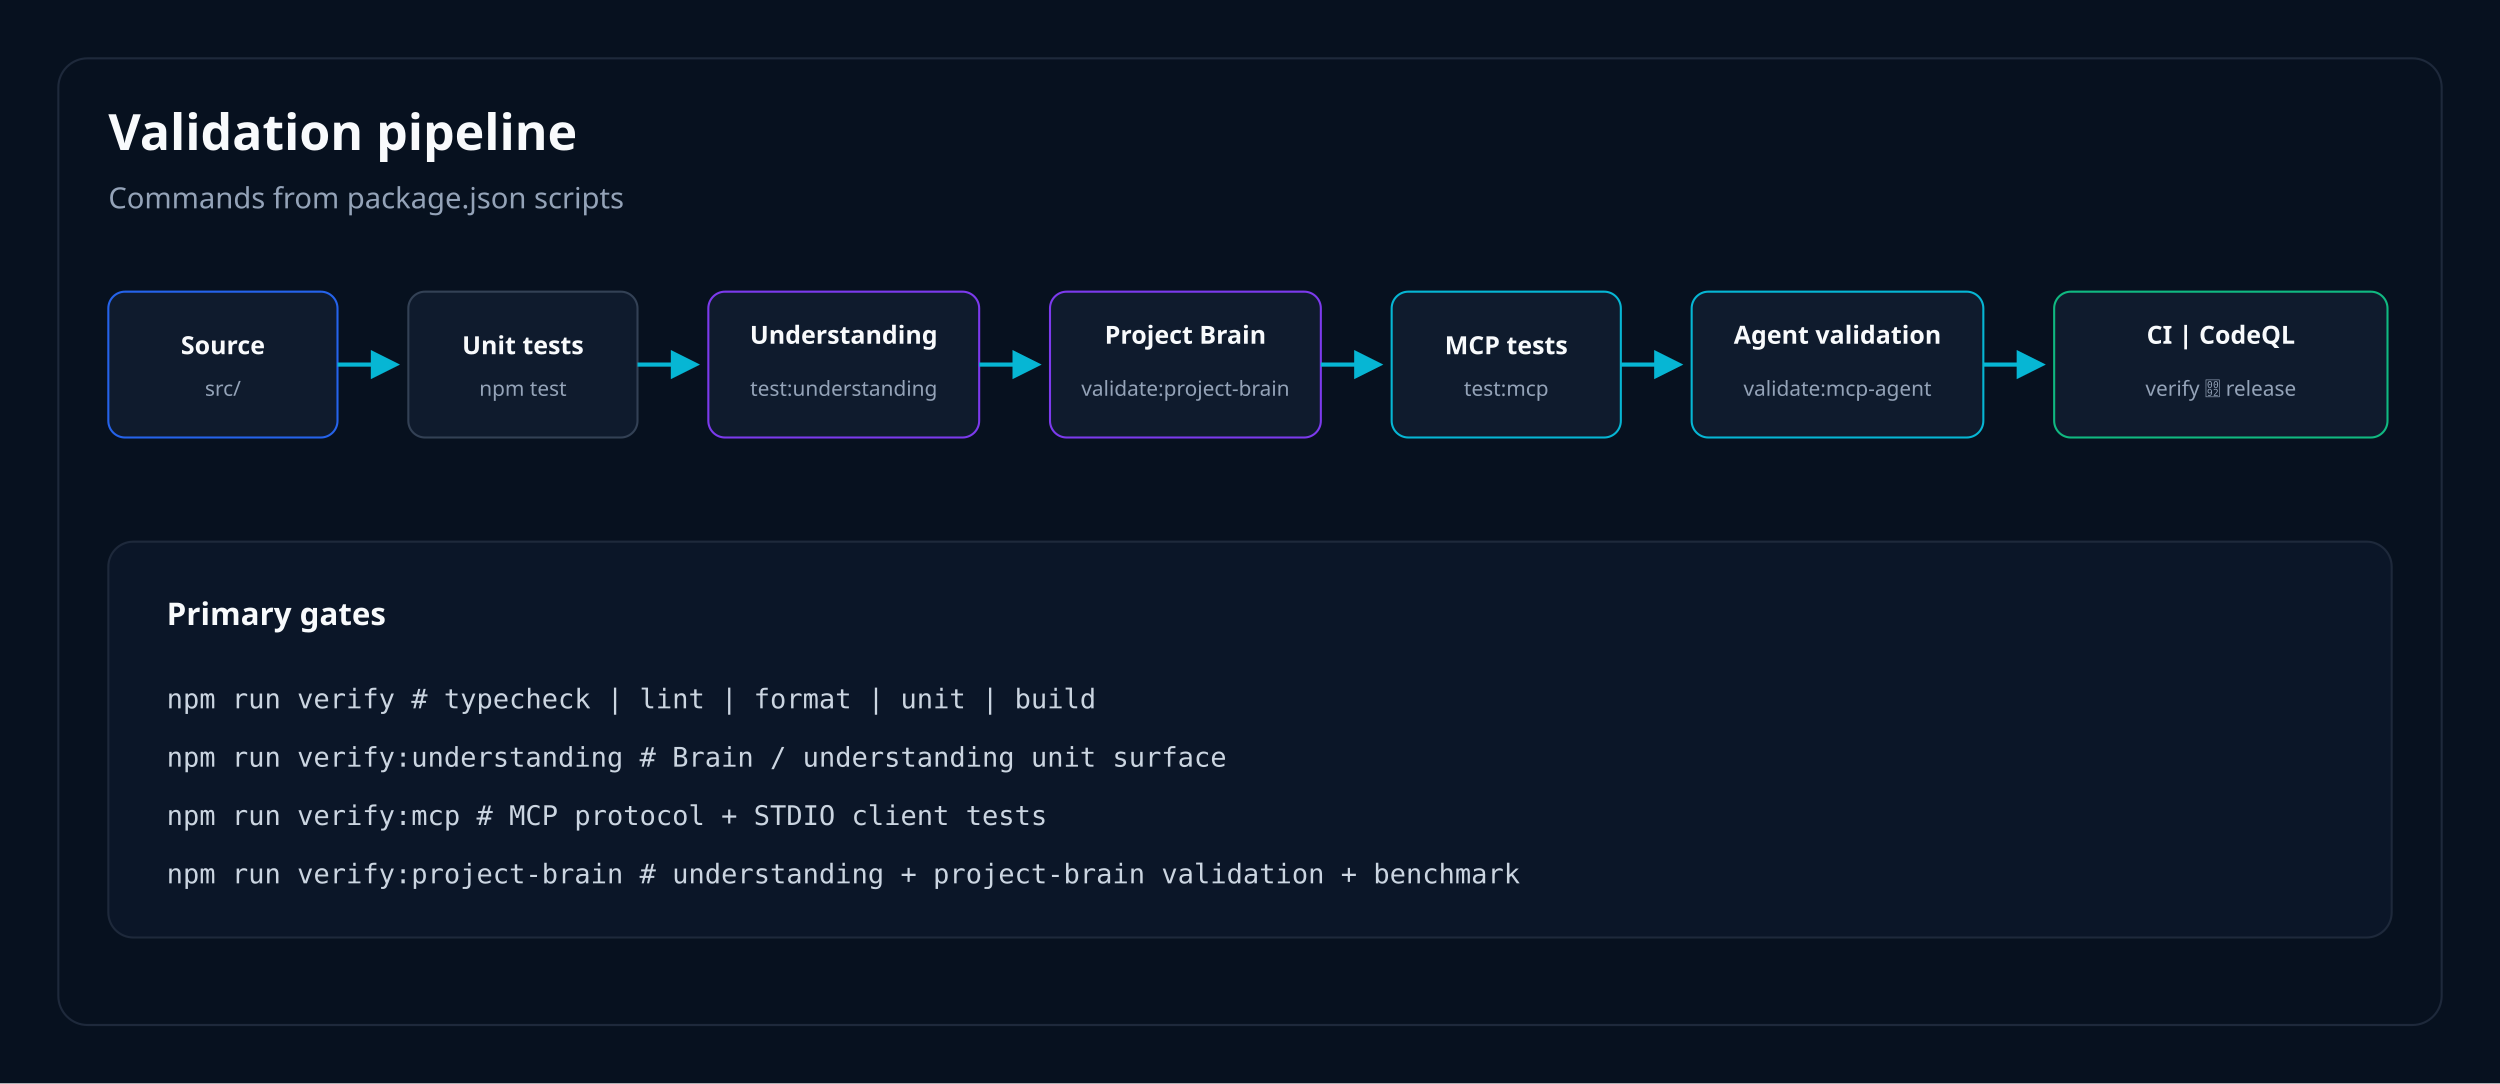
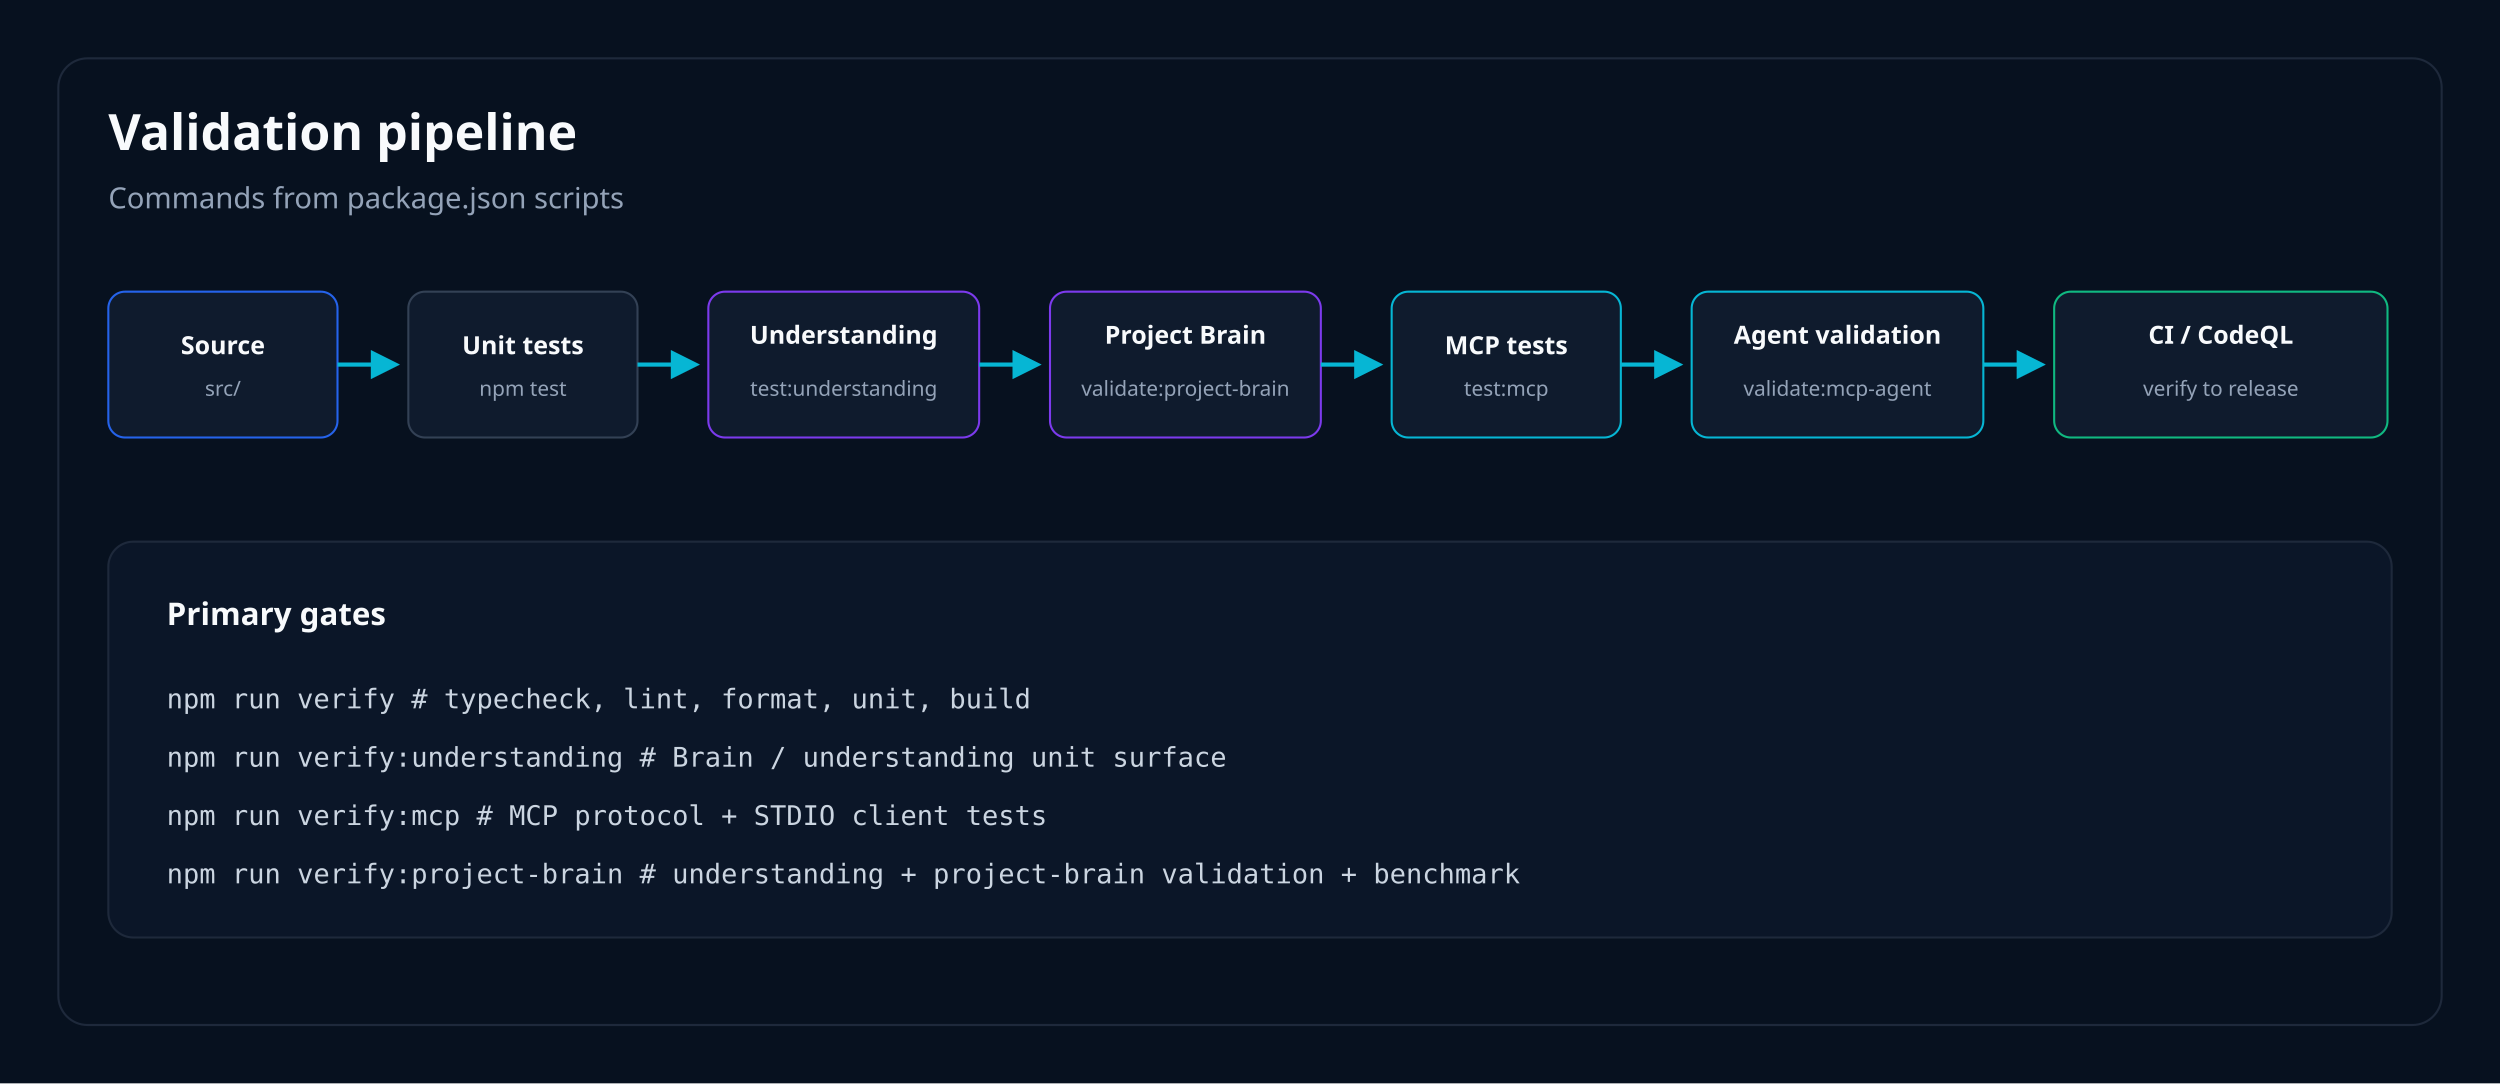
<svg xmlns="http://www.w3.org/2000/svg" width="1200" height="520" viewBox="0 0 1200 520" role="img" aria-labelledby="title desc">
  <defs>
    <marker id="pipe" markerWidth="7" markerHeight="7" refX="5" refY="3.5" orient="auto">
      <path d="M0,0 L7,3.5 L0,7 Z" fill="#06B6D4" />
    </marker>
  </defs>
  <rect width="1200" height="520" fill="#07111F" />
  <rect x="28" y="28" width="1144" height="464" rx="14" fill="none" stroke="#1E293B" />
  <text x="52" y="72" font-family="ui-sans-serif, system-ui, sans-serif" font-size="24" font-weight="700" fill="#F8FAFC">Validation pipeline</text>
  <text x="52" y="100" font-family="ui-sans-serif, system-ui, sans-serif" font-size="14" fill="#94A3B8">Commands from package.json scripts</text>
  <g font-family="ui-sans-serif, system-ui, sans-serif" font-size="12" font-weight="600" fill="#F8FAFC">
    <rect x="52" y="140" width="110" height="70" rx="8" fill="#0F1B2D" stroke="#2563EB" />
    <text x="107" y="170" text-anchor="middle">Source</text>
    <text x="107" y="190" text-anchor="middle" font-size="10" fill="#94A3B8" font-weight="500">src/</text>
    <line x1="162" y1="175" x2="188" y2="175" stroke="#06B6D4" stroke-width="2" marker-end="url(#pipe)" />
    <rect x="196" y="140" width="110" height="70" rx="8" fill="#0F1B2D" stroke="#334155" />
    <text x="251" y="170" text-anchor="middle">Unit tests</text>
    <text x="251" y="190" text-anchor="middle" font-size="10" fill="#94A3B8" font-weight="500">npm test</text>
    <line x1="306" y1="175" x2="332" y2="175" stroke="#06B6D4" stroke-width="2" marker-end="url(#pipe)" />
    <rect x="340" y="140" width="130" height="70" rx="8" fill="#0F1B2D" stroke="#7C3AED" />
    <text x="405" y="165" text-anchor="middle">Understanding</text>
    <text x="405" y="190" text-anchor="middle" font-size="10" fill="#94A3B8" font-weight="500">test:understanding</text>
    <line x1="470" y1="175" x2="496" y2="175" stroke="#06B6D4" stroke-width="2" marker-end="url(#pipe)" />
    <rect x="504" y="140" width="130" height="70" rx="8" fill="#0F1B2D" stroke="#7C3AED" />
    <text x="569" y="165" text-anchor="middle">Project Brain</text>
    <text x="569" y="190" text-anchor="middle" font-size="10" fill="#94A3B8" font-weight="500">validate:project-brain</text>
    <line x1="634" y1="175" x2="660" y2="175" stroke="#06B6D4" stroke-width="2" marker-end="url(#pipe)" />
    <rect x="668" y="140" width="110" height="70" rx="8" fill="#0F1B2D" stroke="#06B6D4" />
    <text x="723" y="170" text-anchor="middle">MCP tests</text>
    <text x="723" y="190" text-anchor="middle" font-size="10" fill="#94A3B8" font-weight="500">test:mcp</text>
    <line x1="778" y1="175" x2="804" y2="175" stroke="#06B6D4" stroke-width="2" marker-end="url(#pipe)" />
    <rect x="812" y="140" width="140" height="70" rx="8" fill="#0F1B2D" stroke="#06B6D4" />
    <text x="882" y="165" text-anchor="middle">Agent validation</text>
    <text x="882" y="190" text-anchor="middle" font-size="10" fill="#94A3B8" font-weight="500">validate:mcp-agent</text>
    <line x1="952" y1="175" x2="978" y2="175" stroke="#06B6D4" stroke-width="2" marker-end="url(#pipe)" />
    <rect x="986" y="140" width="160" height="70" rx="8" fill="#0F1B2D" stroke="#10B981" />
-     <text x="1066" y="165" text-anchor="middle">CI | CodeQL</text>
-     <text x="1066" y="190" text-anchor="middle" font-size="10" fill="#94A3B8" font-weight="500">verify  release</text>
+     <text x="1066" y="165" text-anchor="middle">CI / CodeQL</text>
+     <text x="1066" y="190" text-anchor="middle" font-size="10" fill="#94A3B8" font-weight="500">verify to release</text>
  </g>
  <rect x="52" y="260" width="1096" height="190" rx="12" fill="#0B1628" stroke="#1E293B" />
  <text x="80" y="300" font-family="ui-sans-serif, system-ui, sans-serif" font-size="15" font-weight="700" fill="#F8FAFC">Primary gates</text>
  <g font-family="ui-monospace, Menlo, monospace" font-size="13" fill="#CBD5E1">
-     <text x="80" y="340">npm run verify                 # typecheck | lint | format | unit | build</text>
+     <text x="80" y="340">npm run verify                 # typecheck, lint, format, unit, build</text>
    <text x="80" y="368">npm run verify:understanding   # Brain / understanding unit surface</text>
    <text x="80" y="396">npm run verify:mcp             # MCP protocol + STDIO client tests</text>
    <text x="80" y="424">npm run verify:project-brain   # understanding + project-brain validation + benchmark</text>
  </g>
</svg>
